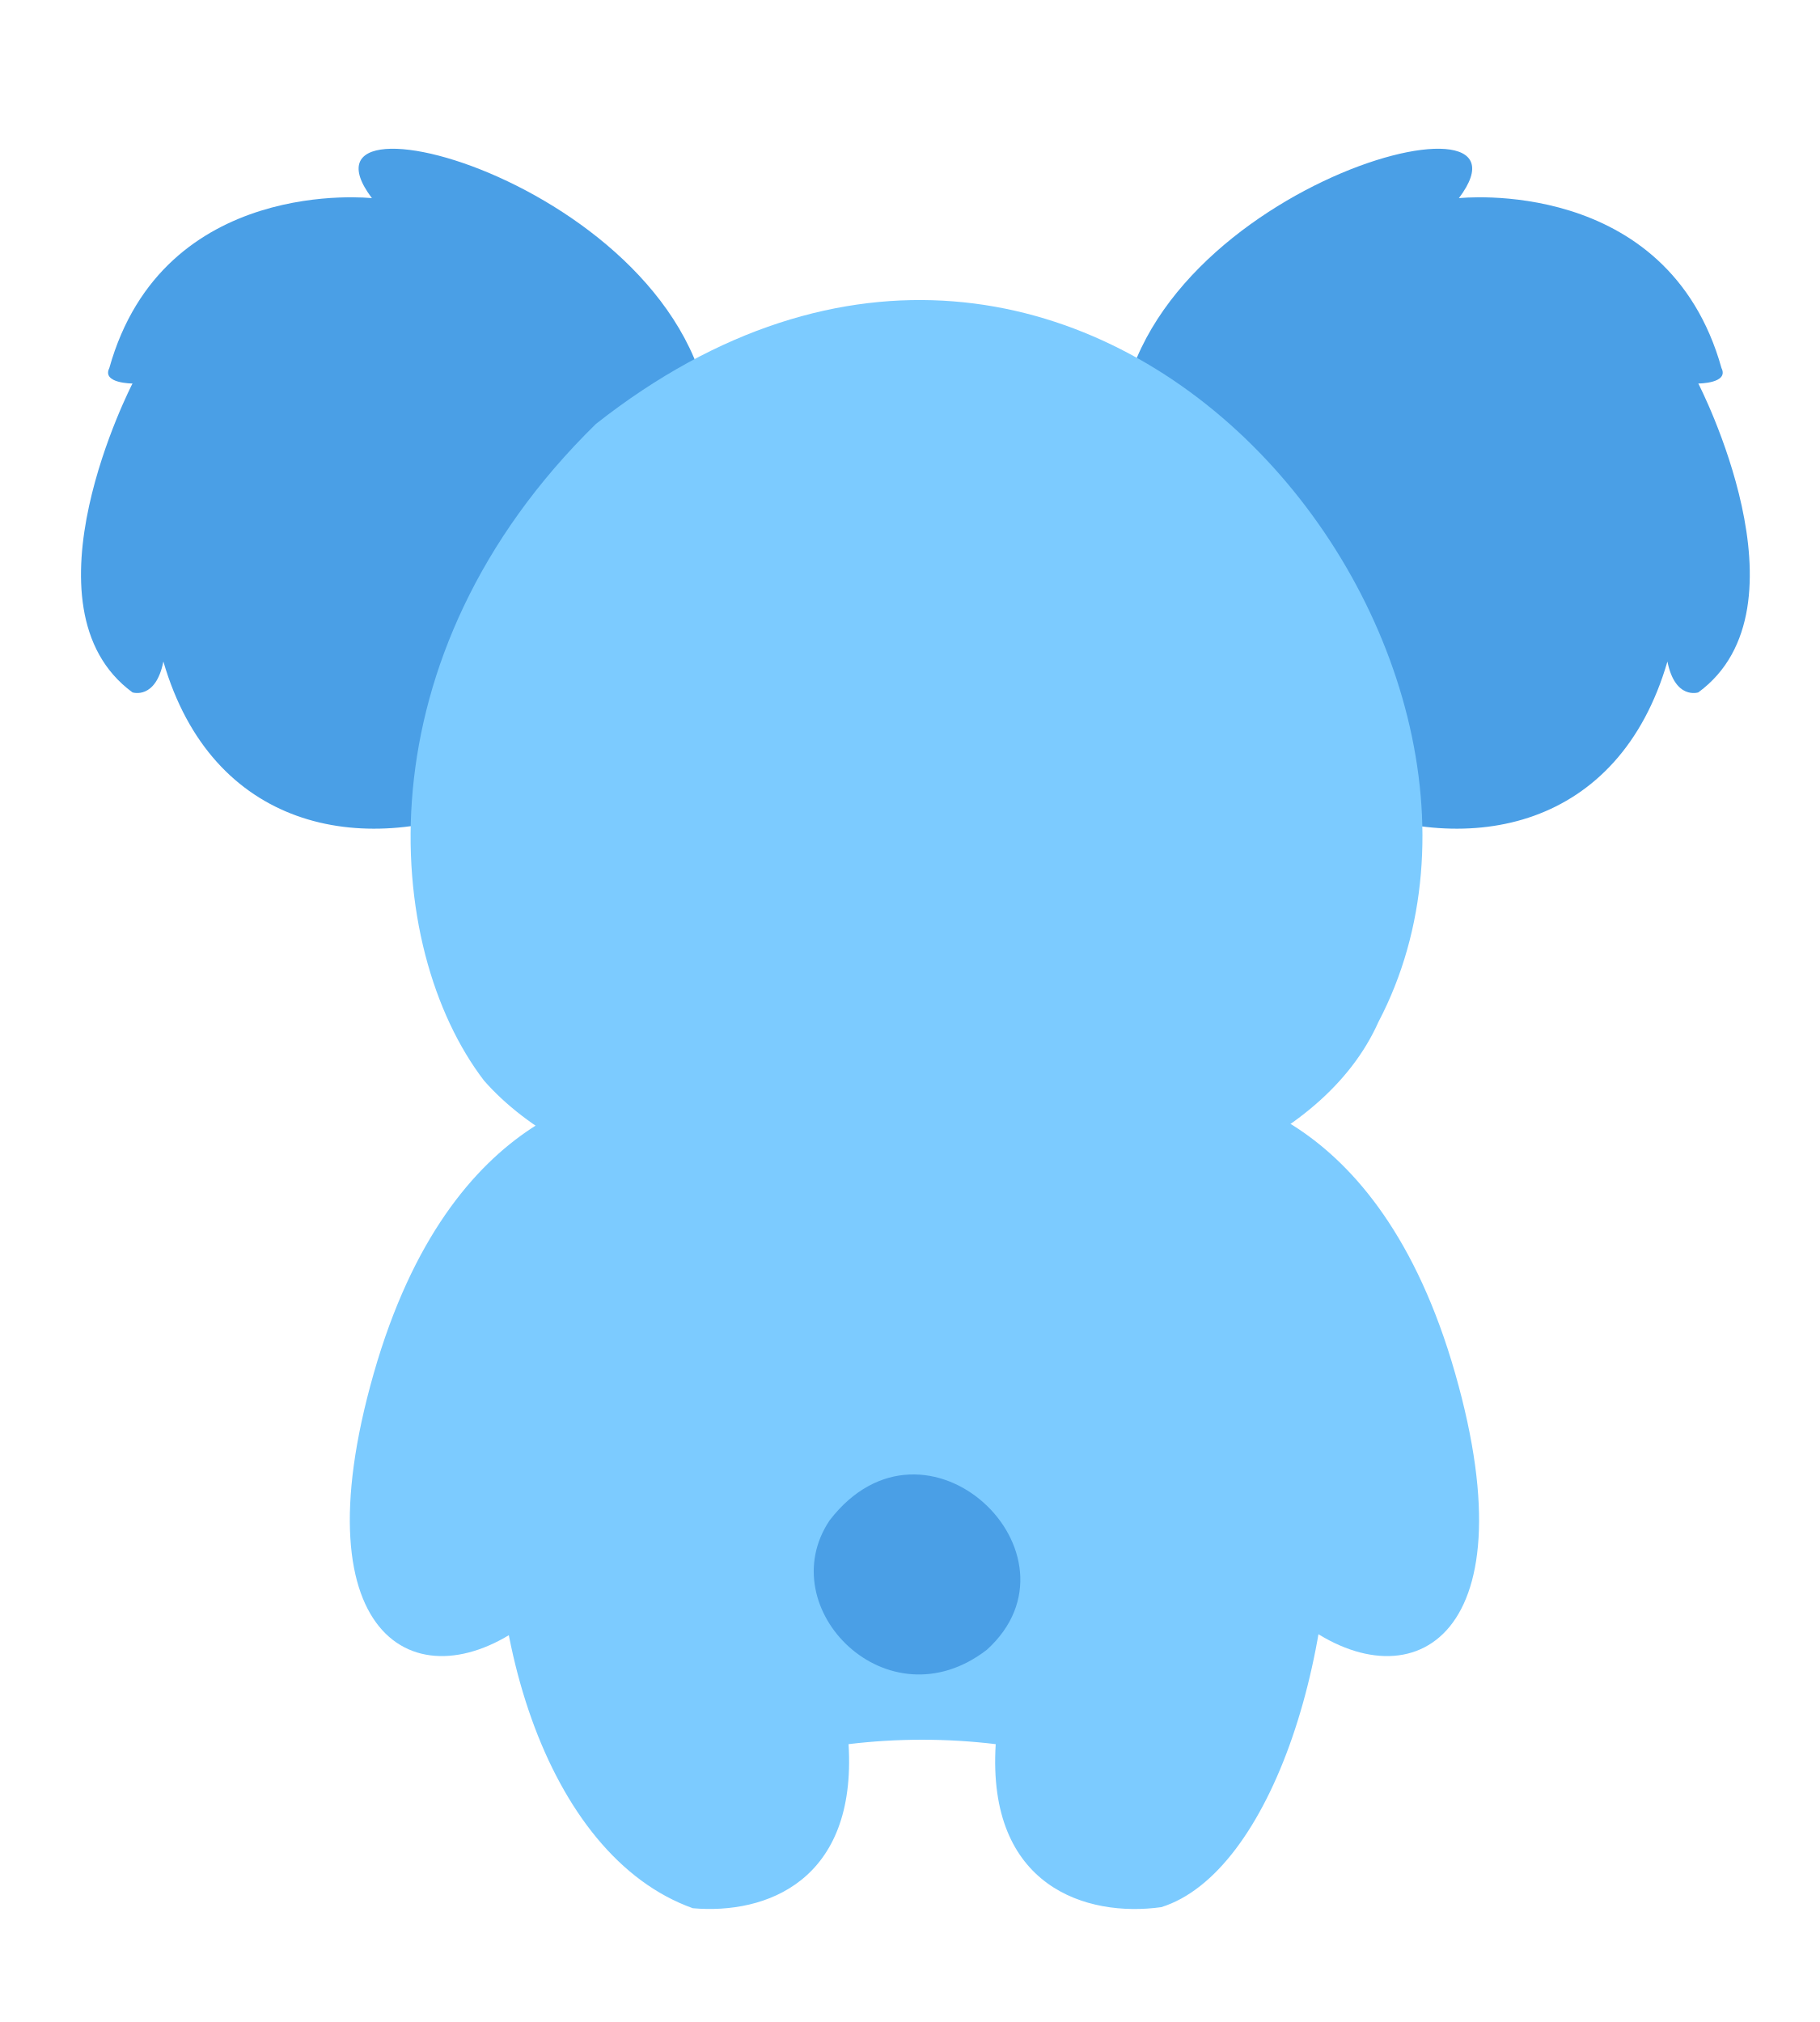
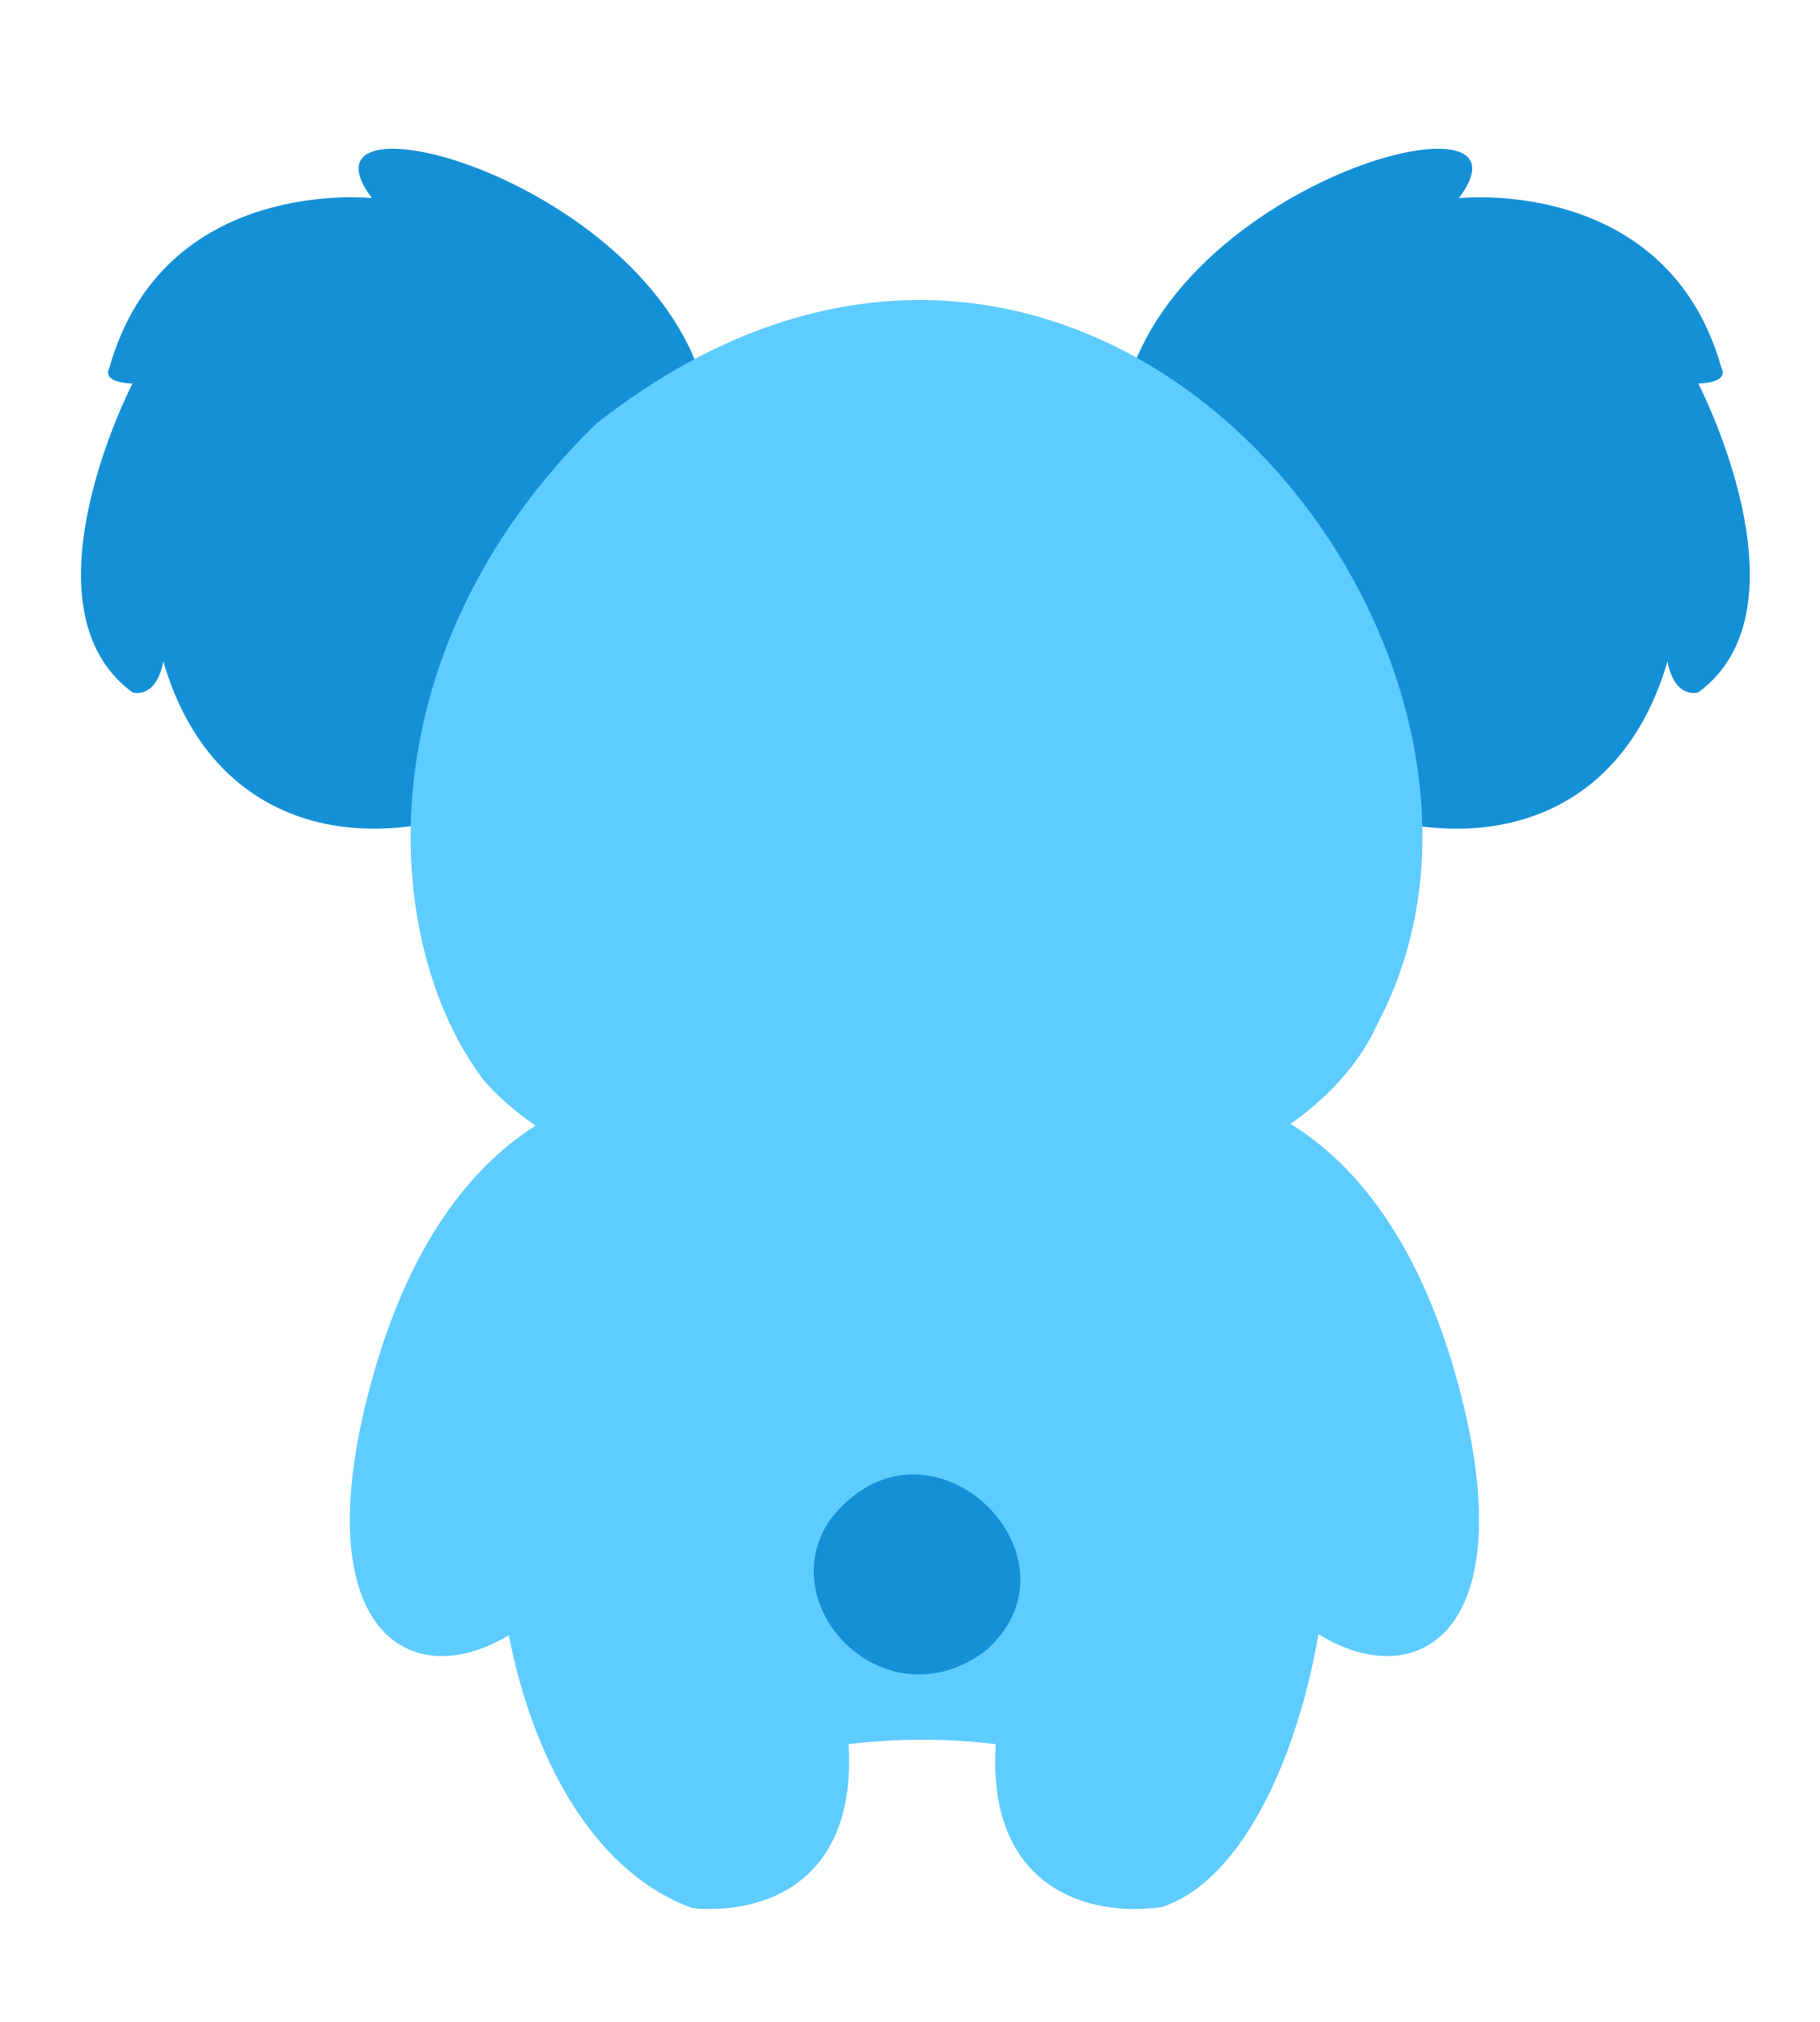
<svg xmlns="http://www.w3.org/2000/svg" id="koala_turnaround_back" width="1080" height="1200" viewBox="0 0 1080 1200">
  <g id="body_group">
-     <path id="arm_L" d="M394.86,644.66c-27.5,0-127.26,10.04-173.09,170.45-45.83,160.41,28.56,197.07,92.73,146.66,64.16-50.41,149.11-317.11,80.37-317.11Z" fill="#7ccbff" />
-     <path id="arm_R" d="M690.42,644.66c27.5,0,127.26,10.04,173.09,170.45,45.83,160.41-28.56,197.07-92.73,146.66-64.16-50.41-149.11-317.11-80.37-317.11Z" fill="#7ccbff" />
-     <path id="body" d="M546.25,601.12c-306.44-22.02-309.86,468.99-135.12,531.36,43.44,3.81,97.41-16.14,92.41-97.38,28.96-3.49,58.36-3.49,87.32,0-5.28,84.72,53.95,102.94,98.25,96.74,128.99-40.17,181.18-535.58-142.87-530.72Z" fill="#7ccbff" />
-     <path id="tail" d="M585.63,979.07c-58.95,45.53-128.29-24.63-93.34-76.77,57.01-74.15,155.46,20.39,93.34,76.77Z" fill="#4a9fe6" />
+     <path id="arm_L" d="M394.86,644.66c-27.5,0-127.26,10.04-173.09,170.45-45.83,160.41,28.56,197.07,92.73,146.66,64.16-50.41,149.11-317.11,80.37-317.11Z" fill="#5ECCFF" />
+     <path id="arm_R" d="M690.42,644.66c27.5,0,127.26,10.04,173.09,170.45,45.83,160.41-28.56,197.07-92.73,146.66-64.16-50.41-149.11-317.11-80.37-317.11Z" fill="#5ECCFF" />
+     <path id="body" d="M546.25,601.12c-306.44-22.02-309.86,468.99-135.12,531.36,43.44,3.81,97.41-16.14,92.41-97.38,28.96-3.49,58.36-3.49,87.32,0-5.28,84.72,53.95,102.94,98.25,96.74,128.99-40.17,181.18-535.58-142.87-530.72Z" fill="#5ECCFF" />
+     <path id="tail" d="M585.63,979.07c-58.95,45.53-128.29-24.63-93.34-76.77,57.01-74.15,155.46,20.39,93.34,76.77Z" fill="#1490D6" />
  </g>
  <g id="head_group">
    <g id="ears">
-       <path id="ear_L" d="M422.32,264.27c1.61-148.26-257.52-220.72-201.62-146.67,0,0-123.74-13.75-155.83,100.83-4.58,9.17,13.75,9.17,13.75,9.17,0,0-68.75,132.91,0,183.32,0,0,13.75,4.58,18.33-18.33,57.66,198.45,353.49,69.83,325.37-128.32Z" fill="#4a9fe6" />
-       <path id="ear_R" d="M664.09,264.27c-1.61-148.26,257.52-220.72,201.62-146.67,0,0,123.74-13.75,155.83,100.83,4.58,9.17-13.75,9.17-13.75,9.17,0,0,68.75,132.91,0,183.32,0,0-13.75,4.58-18.33-18.33-57.66,198.45-353.49,69.83-325.37-128.32Z" fill="#4a9fe6" />
+       <path id="ear_L" d="M422.32,264.27c1.61-148.26-257.52-220.72-201.62-146.67,0,0-123.74-13.75-155.83,100.83-4.58,9.17,13.75,9.17,13.75,9.17,0,0-68.75,132.91,0,183.32,0,0,13.75,4.58,18.33-18.33,57.66,198.45,353.49,69.83,325.37-128.32Z" fill="#1490D6" />
+       <path id="ear_R" d="M664.09,264.27c-1.61-148.26,257.52-220.72,201.62-146.67,0,0,123.74-13.75,155.83,100.83,4.58,9.17-13.75,9.17-13.75,9.17,0,0,68.75,132.91,0,183.32,0,0-13.75,4.58-18.33-18.33-57.66,198.45-353.49,69.83-325.37-128.32Z" fill="#1490D6" />
    </g>
-     <path id="head" d="M818.02,606.39c-66.63,149.7-427.33,152.92-530.79,34.93-60.3-78.79-74.57-251.7,66.37-389.71,292.66-230.46,579.64,134.61,464.43,354.78Z" fill="#7ccbff" />
+     <path id="head" d="M818.02,606.39c-66.63,149.7-427.33,152.92-530.79,34.93-60.3-78.79-74.57-251.7,66.37-389.71,292.66-230.46,579.64,134.61,464.43,354.78Z" fill="#5ECCFF" />
  </g>
</svg>
